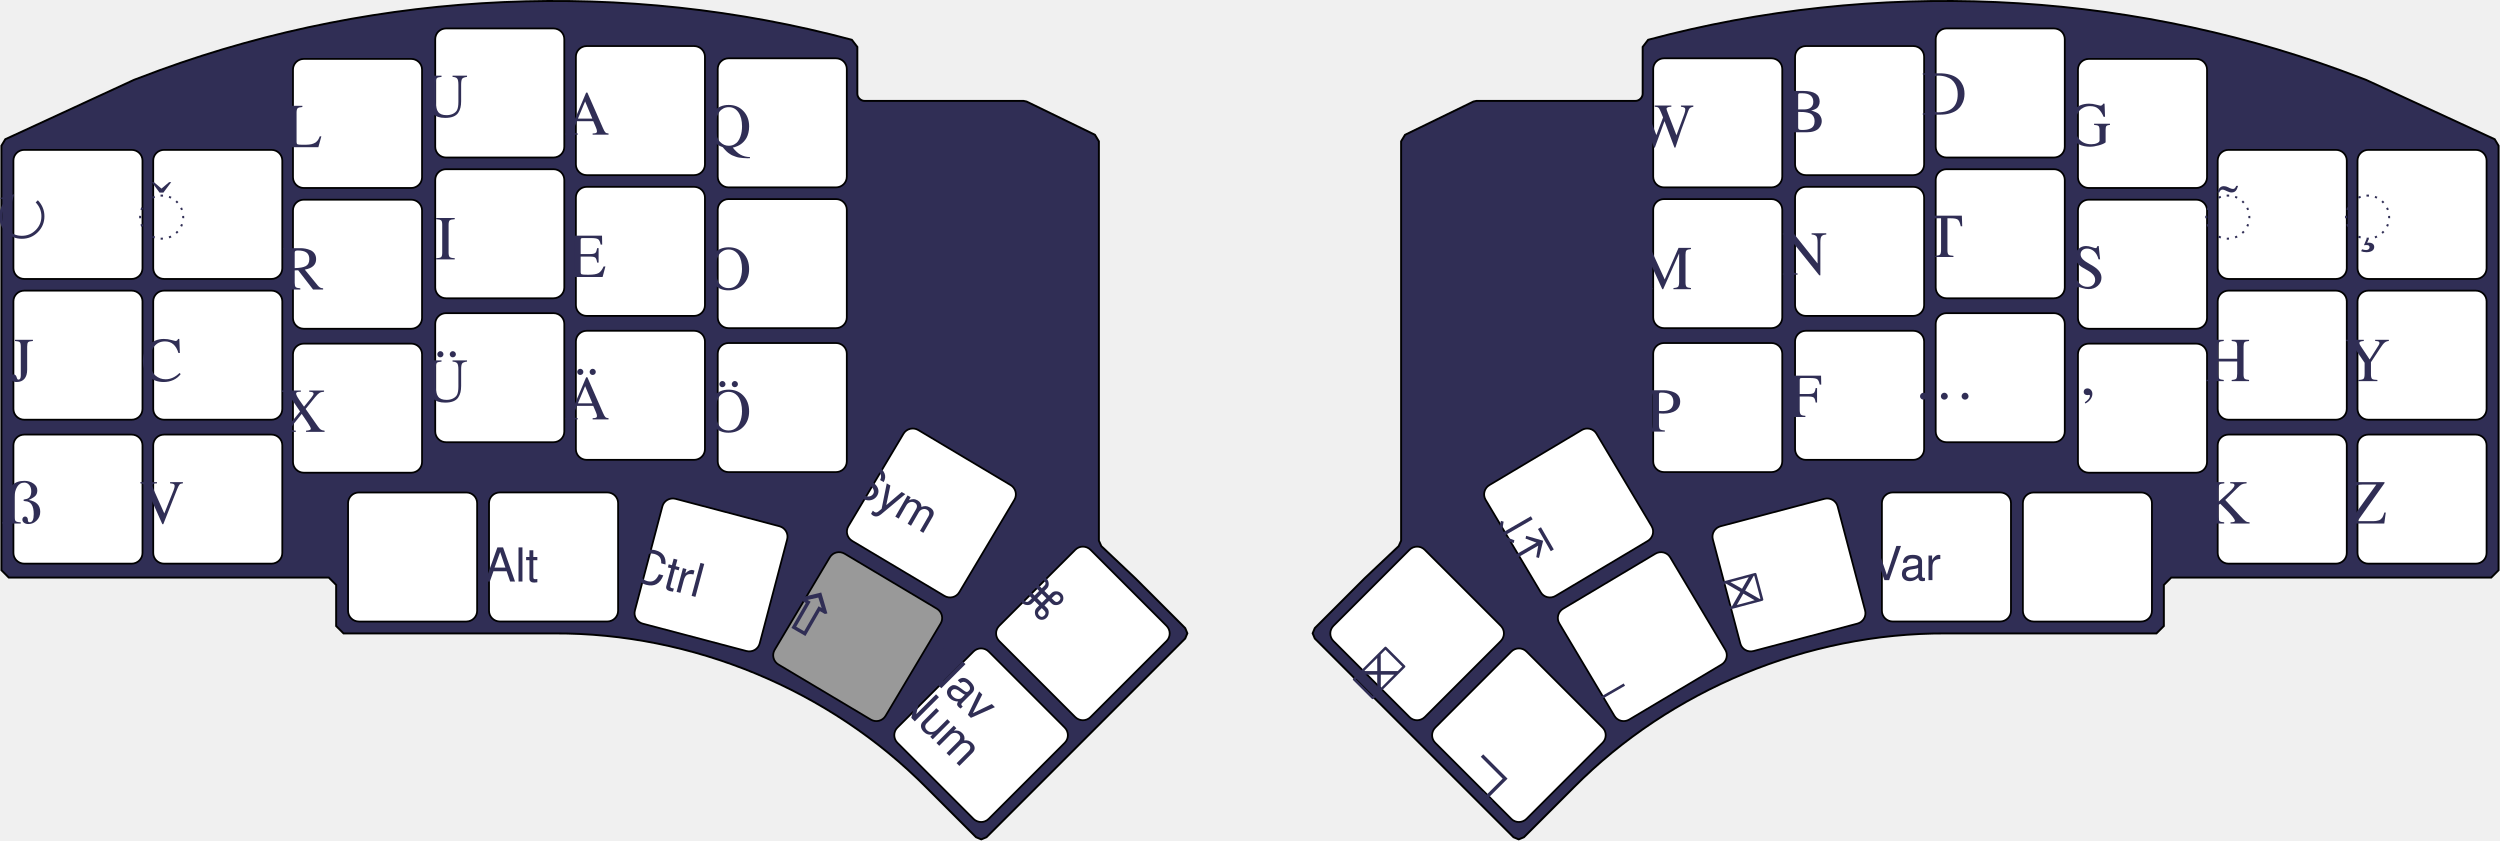
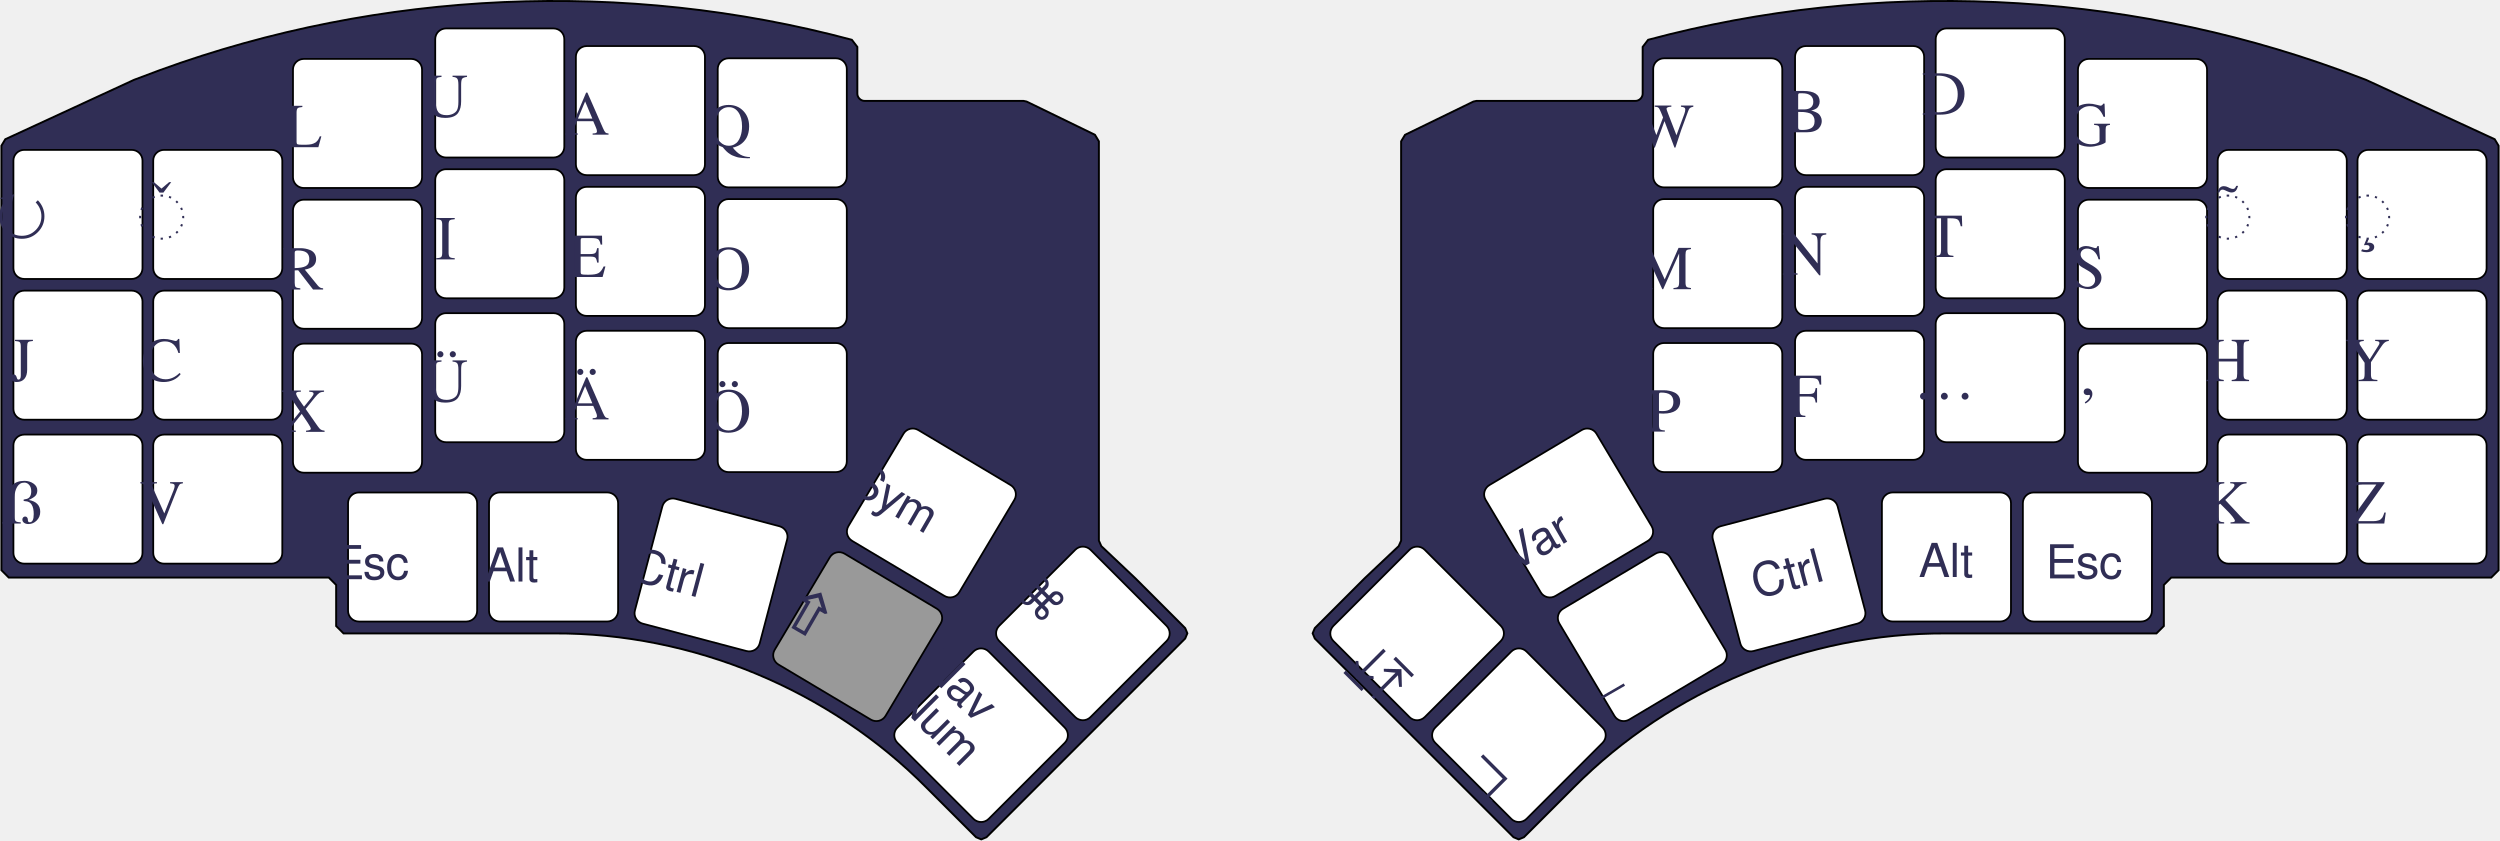
<svg xmlns="http://www.w3.org/2000/svg" viewBox="0 0 1281.106 430.683" width="33.896cm" height="11.395cm" version="1.1" id="svg72">
  <defs id="defs4">
    <marker id="DistanceX" orient="auto" refX="0" refY="0" style="overflow:visible">
      <path d="M 3,-3 -3,3 M 0,-5 V 5" style="stroke:#000000;stroke-width:0.5" id="path1" />
    </marker>
    <pattern id="Hatch" patternUnits="userSpaceOnUse" width="8" height="8" x="0" y="0">
      <path d="M8 4 l-4,4" stroke="#000000" stroke-width="0.25" linecap="square" id="path2" />
      <path d="M6 2 l-4,4" stroke="#000000" stroke-width="0.25" linecap="square" id="path3" />
      <path d="M4 0 l-4,4" stroke="#000000" stroke-width="0.25" linecap="square" id="path4" />
    </pattern>
    <symbol id="*MODEL_SPACE" />
    <symbol id="*PAPER_SPACE" />
  </defs>
  <g id="layer1" transform="translate(955.7768,-894.4584)">
    <path id="path64" style="fill:#302e55;fill-opacity:1;stroke:#000000" d="m 41.297,1219.052 c -70.712,-0.283 -140.885,28.783 -190.684,78.987 -8.485,8.485 -16.971,16.968 -25.456,25.453 l -2.673,1.109 -2.673,-1.109 -101.823,-101.822 -1.107,-2.673 1.107,-2.67 c 8.485,-8.484 16.97,-16.971 25.455,-25.458 l 17.511,-16.538 1.264,-2.821 1.4e-4,-4e-4 V 966.879 l 2.016,-3.343 35.043,-17.041 1.541,-0.328 h 81.401 c 2.024,0.049 3.829,-1.755 3.779,-3.78 V 918.502 l 2.809,-3.653 C 4.918,883.76 130.395,889.252 243.345,930.369 l 13.302,4.995 65.977,30.446 1.989,3.328 v 217.522 l 2.1e-4,2e-4 -3.779,3.78 H 156.856 l -3.78,3.781 v 21.051 l 1e-4,7e-4 -3.779,3.779 z" />
    <g id="layer2">
      <rect style="fill:#ffffff;stroke:#000000;stroke-width:0.92;stroke-opacity:1" id="rect72" width="66.142" height="66.142" x="252.322" y="1117.162" rx="5.563" ry="5.479" />
      <rect style="fill:#ffffff;stroke:#000000;stroke-width:0.92;stroke-opacity:1" id="rect73" width="66.142" height="66.142" x="252.322" y="1043.396" rx="5.563" ry="5.479" />
      <rect style="fill:#ffffff;stroke:#000000;stroke-width:0.92;stroke-opacity:1" id="rect74" width="66.142" height="66.142" x="252.322" y="971.261" rx="5.563" ry="5.479" />
      <rect style="fill:#ffffff;stroke:#000000;stroke-width:0.92;stroke-opacity:1" id="rect75" width="66.142" height="66.142" x="180.677" y="1117.162" rx="5.563" ry="5.479" />
      <rect style="fill:#ffffff;stroke:#000000;stroke-width:0.92;stroke-opacity:1" id="rect76" width="66.142" height="66.142" x="180.677" y="1043.396" rx="5.563" ry="5.479" />
      <rect style="fill:#ffffff;stroke:#000000;stroke-width:0.92;stroke-opacity:1" id="rect77" width="66.142" height="66.142" x="180.677" y="971.261" rx="5.563" ry="5.479" />
      <rect style="fill:#ffffff;stroke:#000000;stroke-width:0.92;stroke-opacity:1" id="rect78" width="66.142" height="66.142" x="109.061" y="1070.549" rx="5.563" ry="5.479" />
      <rect style="fill:#ffffff;stroke:#000000;stroke-width:0.92;stroke-opacity:1" id="rect79" width="66.142" height="66.142" x="109.061" y="996.784" rx="5.563" ry="5.479" />
      <rect style="fill:#ffffff;stroke:#000000;stroke-width:0.92;stroke-opacity:1" id="rect80" width="66.142" height="66.142" x="109.061" y="924.648" rx="5.563" ry="5.479" />
      <rect style="fill:#ffffff;stroke:#000000;stroke-width:0.92;stroke-opacity:1" id="rect81" width="66.142" height="66.142" x="36.163" y="1054.932" rx="5.563" ry="5.479" />
      <rect style="fill:#ffffff;stroke:#000000;stroke-width:0.92;stroke-opacity:1" id="rect82" width="66.142" height="66.142" x="36.163" y="981.166" rx="5.563" ry="5.479" />
      <rect style="fill:#ffffff;stroke:#000000;stroke-width:0.92;stroke-opacity:1" id="rect83" width="66.142" height="66.142" x="36.163" y="909.031" rx="5.563" ry="5.479" />
      <rect style="fill:#ffffff;stroke:#000000;stroke-width:0.92;stroke-opacity:1" id="rect84" width="66.142" height="66.142" x="-35.911" y="1063.967" rx="5.563" ry="5.479" />
      <rect style="fill:#ffffff;stroke:#000000;stroke-width:0.92;stroke-opacity:1" id="rect85" width="66.142" height="66.142" x="-35.911" y="990.202" rx="5.563" ry="5.479" />
      <rect style="fill:#ffffff;stroke:#000000;stroke-width:0.92;stroke-opacity:1" id="rect86" width="66.142" height="66.142" x="-35.911" y="918.066" rx="5.563" ry="5.479" />
      <rect style="fill:#ffffff;stroke:#000000;stroke-width:0.92;stroke-opacity:1" id="rect87" width="66.142" height="66.142" x="-108.604" y="1070.241" rx="5.563" ry="5.479" />
      <rect style="fill:#ffffff;stroke:#000000;stroke-width:0.92;stroke-opacity:1" id="rect88" width="66.142" height="66.142" x="-108.604" y="996.476" rx="5.563" ry="5.479" />
      <rect style="fill:#ffffff;stroke:#000000;stroke-width:0.92;stroke-opacity:1" id="rect89" width="66.142" height="66.142" x="-108.604" y="924.341" rx="5.563" ry="5.479" />
      <rect style="fill:#ffffff;stroke:#000000;stroke-width:0.92;stroke-opacity:1" id="rect90" width="66.142" height="66.142" x="80.835" y="1146.825" rx="5.563" ry="5.479" />
      <rect style="fill:#ffffff;stroke:#000000;stroke-width:0.92;stroke-opacity:1" id="rect91" width="66.142" height="66.142" x="8.595" y="1146.804" rx="5.563" ry="5.479" />
      <rect style="fill:#ffffff;stroke:#000000;stroke-width:0.92;stroke-opacity:1" id="rect97" width="66.142" height="66.142" x="-756.245" y="956.962" rx="5.563" ry="5.479" transform="rotate(-30.80289,-4.54e-5,-1.5015729e-6)" />
      <rect style="fill:#ffffff;stroke:#000000;stroke-width:0.92;stroke-opacity:1" id="rect98" width="66.142" height="66.142" x="-756.245" y="883.197" rx="5.563" ry="5.479" transform="rotate(-30.80289,-4.54e-5,-1.5015729e-6)" />
      <rect style="fill:#ffffff;stroke:#000000;stroke-width:0.92;stroke-opacity:1" id="rect100" width="66.142" height="66.142" x="-1057.519" y="740.217" rx="5.563" ry="5.479" transform="rotate(-45.00803,2.7067894e-6,1.0680611e-6)" />
      <rect style="fill:#ffffff;stroke:#000000;stroke-width:0.92;stroke-opacity:1" id="rect101" width="66.142" height="66.142" x="-1057.519" y="666.451" rx="5.563" ry="5.479" transform="rotate(-45.00803,2.7067894e-6,1.0680611e-6)" />
      <rect style="fill:#ffffff;stroke:#000000;stroke-width:0.92;stroke-opacity:1" id="rect102" width="66.142" height="66.142" x="-374.237" y="1106.686" rx="5.563" ry="5.479" transform="rotate(-14.78418,-4.0243595e-5,3.422599e-5)" />
    </g>
    <g id="layer3">
      <text xml:space="preserve" style="font-style:normal;font-variant:normal;font-weight:normal;font-stretch:normal;font-size:32px;line-height:1;font-family:FreeSerif;-inkscape-font-specification:FreeSerif;text-align:center;text-anchor:middle;fill:#302e55;fill-opacity:1;stroke:#000000;stroke-width:0.996;stroke-opacity:1" x="-74.872" y="969.726" id="text129">
        <tspan id="tspan129" x="-74.872" y="969.726" style="font-size:32px;fill-opacity:1;stroke:none;stroke-linejoin:bevel">W</tspan>
      </text>
      <text xml:space="preserve" style="font-style:normal;font-variant:normal;font-weight:normal;font-stretch:normal;font-size:32px;line-height:1;font-family:FreeSerif;-inkscape-font-specification:FreeSerif;text-align:center;text-anchor:middle;fill:#302e55;fill-opacity:1;stroke:#000000;stroke-width:0.996;stroke-opacity:1" x="-74.872" y="1042.675" id="text130">
        <tspan id="tspan130" x="-74.872" y="1042.675" style="font-size:32px;fill-opacity:1;stroke:none;stroke-linejoin:bevel">M</tspan>
      </text>
      <text xml:space="preserve" style="font-style:normal;font-variant:normal;font-weight:normal;font-stretch:normal;font-size:32px;line-height:1;font-family:FreeSerif;-inkscape-font-specification:FreeSerif;text-align:center;text-anchor:middle;fill:#302e55;fill-opacity:1;stroke:#000000;stroke-width:0.996;stroke-opacity:1" x="-74.872" y="1115.623" id="text131">
        <tspan id="tspan131" x="-74.872" y="1115.623" style="font-size:32px;fill-opacity:1;stroke:none;stroke-linejoin:bevel">P</tspan>
      </text>
      <text xml:space="preserve" style="font-style:normal;font-variant:normal;font-weight:normal;font-stretch:normal;font-size:32px;line-height:1;font-family:FreeSerif;-inkscape-font-specification:FreeSerif;text-align:center;text-anchor:middle;fill:#302e55;fill-opacity:1;stroke:#000000;stroke-width:0.996;stroke-opacity:1" x="-3.032" y="962.247" id="text132">
        <tspan id="tspan132" x="-3.032" y="962.247" style="font-size:32px;fill-opacity:1;stroke:none;stroke-linejoin:bevel">B</tspan>
      </text>
      <text xml:space="preserve" style="font-style:normal;font-variant:normal;font-weight:normal;font-stretch:normal;font-size:32px;line-height:1;font-family:FreeSerif;-inkscape-font-specification:FreeSerif;text-align:center;text-anchor:middle;fill:#302e55;fill-opacity:1;stroke:#000000;stroke-width:0.996;stroke-opacity:1" x="-3.032" y="1035.195" id="text133">
        <tspan id="tspan133" x="-3.032" y="1035.195" style="font-size:32px;fill-opacity:1;stroke:none;stroke-linejoin:bevel">N</tspan>
      </text>
      <text xml:space="preserve" style="font-style:normal;font-variant:normal;font-weight:normal;font-stretch:normal;font-size:32px;line-height:1;font-family:FreeSerif;-inkscape-font-specification:FreeSerif;text-align:center;text-anchor:middle;fill:#302e55;fill-opacity:1;stroke:#000000;stroke-width:0.996;stroke-opacity:1" x="-3.032" y="1108.144" id="text134">
        <tspan id="tspan134" x="-3.032" y="1108.144" style="font-size:32px;fill-opacity:1;stroke:none;stroke-linejoin:bevel">F</tspan>
      </text>
      <text xml:space="preserve" style="font-style:normal;font-variant:normal;font-weight:normal;font-stretch:normal;font-size:32px;line-height:1;font-family:FreeSerif;-inkscape-font-specification:FreeSerif;text-align:center;text-anchor:middle;fill:#302e55;fill-opacity:1;stroke:#000000;stroke-width:0.996;stroke-opacity:1" x="68.542" y="953.214" id="text135">
        <tspan id="tspan135" x="68.542" y="953.214" style="font-size:32px;fill-opacity:1;stroke:none;stroke-linejoin:bevel">D</tspan>
      </text>
      <text xml:space="preserve" style="font-style:normal;font-variant:normal;font-weight:normal;font-stretch:normal;font-size:32px;line-height:1;font-family:FreeSerif;-inkscape-font-specification:FreeSerif;text-align:center;text-anchor:middle;fill:#302e55;fill-opacity:1;stroke:#000000;stroke-width:0.996;stroke-opacity:1" x="68.542" y="1026.162" id="text136">
        <tspan id="tspan136" x="68.542" y="1026.162" style="font-size:32px;fill-opacity:1;stroke:none;stroke-linejoin:bevel">T</tspan>
      </text>
      <text xml:space="preserve" style="font-style:normal;font-variant:normal;font-weight:normal;font-stretch:normal;font-size:32px;line-height:1;font-family:FreeSerif;-inkscape-font-specification:FreeSerif;text-align:center;text-anchor:middle;fill:#302e55;fill-opacity:1;stroke:#000000;stroke-width:0.996;stroke-opacity:1" x="68.542" y="1099.111" id="text137">
        <tspan id="tspan137" x="68.542" y="1099.111" style="font-size:32px;fill-opacity:1;stroke:none;stroke-linejoin:bevel">…</tspan>
      </text>
      <text xml:space="preserve" style="font-style:normal;font-variant:normal;font-weight:normal;font-stretch:normal;font-size:32px;line-height:1;font-family:FreeSerif;-inkscape-font-specification:FreeSerif;text-align:center;text-anchor:middle;fill:#302e55;fill-opacity:1;stroke:#000000;stroke-width:0.996;stroke-opacity:1" x="142.242" y="969.206" id="text138">
        <tspan id="tspan138" x="142.242" y="969.206" style="font-size:32px;fill-opacity:1;stroke:none;stroke-linejoin:bevel">G</tspan>
      </text>
      <text xml:space="preserve" style="font-style:normal;font-variant:normal;font-weight:normal;font-stretch:normal;font-size:32px;line-height:1;font-family:FreeSerif;-inkscape-font-specification:FreeSerif;text-align:center;text-anchor:middle;fill:#302e55;fill-opacity:1;stroke:#000000;stroke-width:0.996;stroke-opacity:1" x="142.242" y="1042.155" id="text139">
        <tspan id="tspan139" x="142.242" y="1042.155" style="font-size:32px;fill-opacity:1;stroke:none;stroke-linejoin:bevel">S</tspan>
      </text>
      <text xml:space="preserve" style="font-style:normal;font-variant:normal;font-weight:normal;font-stretch:normal;font-size:32px;line-height:1;font-family:FreeSerif;-inkscape-font-specification:FreeSerif;text-align:center;text-anchor:middle;fill:#302e55;fill-opacity:1;stroke:#000000;stroke-width:0.996;stroke-opacity:1" x="142.242" y="1115.104" id="text140">
        <tspan id="tspan140" x="142.242" y="1115.104" style="font-size:32px;fill-opacity:1;stroke:none;stroke-linejoin:bevel">’</tspan>
      </text>
      <text xml:space="preserve" style="font-style:normal;font-variant:normal;font-weight:normal;font-stretch:normal;font-size:32px;line-height:1;font-family:FreeSerif;-inkscape-font-specification:FreeSerif;text-align:center;text-anchor:middle;fill:#302e55;fill-opacity:1;stroke:#000000;stroke-width:0.996;stroke-opacity:1" x="213.831" y="1016.826" id="text141">
        <tspan id="tspan141" x="213.831" y="1016.826" style="font-size:32px;fill-opacity:1;stroke:none;stroke-linejoin:bevel">◌̃</tspan>
      </text>
      <text xml:space="preserve" style="font-style:normal;font-variant:normal;font-weight:normal;font-stretch:normal;font-size:32px;line-height:1;font-family:FreeSerif;-inkscape-font-specification:FreeSerif;text-align:center;text-anchor:middle;fill:#302e55;fill-opacity:1;stroke:#000000;stroke-width:0.996;stroke-opacity:1" x="213.831" y="1089.775" id="text142">
        <tspan id="tspan142" x="213.831" y="1089.775" style="font-size:32px;fill-opacity:1;stroke:none;stroke-linejoin:bevel">H</tspan>
      </text>
      <text xml:space="preserve" style="font-style:normal;font-variant:normal;font-weight:normal;font-stretch:normal;font-size:32px;line-height:1;font-family:FreeSerif;-inkscape-font-specification:FreeSerif;text-align:center;text-anchor:middle;fill:#302e55;fill-opacity:1;stroke:#000000;stroke-width:0.996;stroke-opacity:1" x="213.831" y="1162.724" id="text143">
        <tspan id="tspan143" x="213.831" y="1162.724" style="font-size:32px;fill-opacity:1;stroke:none;stroke-linejoin:bevel">K</tspan>
      </text>
      <text xml:space="preserve" style="font-style:normal;font-variant:normal;font-weight:normal;font-stretch:normal;font-size:32px;line-height:1;font-family:FreeSerif;-inkscape-font-specification:FreeSerif;text-align:center;text-anchor:middle;fill:#302e55;fill-opacity:1;stroke:#000000;stroke-width:0.996;stroke-opacity:1" x="285.473" y="1016.826" id="text144">
        <tspan id="tspan144" x="285.473" y="1016.826" style="font-size:32px;fill-opacity:1;stroke:none;stroke-linejoin:bevel">◌̧</tspan>
      </text>
      <text xml:space="preserve" style="font-style:normal;font-variant:normal;font-weight:normal;font-stretch:normal;font-size:32px;line-height:1;font-family:FreeSerif;-inkscape-font-specification:FreeSerif;text-align:center;text-anchor:middle;fill:#302e55;fill-opacity:1;stroke:#000000;stroke-width:0.996;stroke-opacity:1" x="285.473" y="1089.775" id="text145">
        <tspan id="tspan145" x="285.473" y="1089.775" style="font-size:32px;fill-opacity:1;stroke:none;stroke-linejoin:bevel">Y</tspan>
      </text>
      <text xml:space="preserve" style="font-style:normal;font-variant:normal;font-weight:normal;font-stretch:normal;font-size:32px;line-height:1;font-family:FreeSerif;-inkscape-font-specification:FreeSerif;text-align:center;text-anchor:middle;fill:#302e55;fill-opacity:1;stroke:#000000;stroke-width:0.996;stroke-opacity:1" x="285.473" y="1162.724" id="text146">
        <tspan id="tspan146" x="285.473" y="1162.724" style="font-size:32px;fill-opacity:1;stroke:none;stroke-linejoin:bevel">Z</tspan>
      </text>
      <text xml:space="preserve" style="font-style:normal;font-variant:normal;font-weight:normal;font-stretch:normal;font-size:32px;line-height:1;font-family:FreeSerif;-inkscape-font-specification:FreeSerif;text-align:center;text-anchor:middle;fill:#302e55;fill-opacity:1;stroke:#000000;stroke-width:0.996;stroke-opacity:1" x="113.572" y="1191.866" id="text147">
        <tspan id="tspan147" x="113.572" y="1191.866" style="font-size:32px;fill-opacity:1;stroke:none;stroke-linejoin:bevel" />
      </text>
-       <text xml:space="preserve" style="font-style:normal;font-variant:normal;font-weight:normal;font-stretch:normal;font-size:24px;line-height:1;font-family:FreeSans;-inkscape-font-specification:FreeSans;text-align:center;text-anchor:middle;fill:#302e55;fill-opacity:1;stroke:#000000;stroke-width:0.996;stroke-opacity:1" x="42.128" y="1191.735" id="text148">
-         <tspan id="tspan148" x="42.128" y="1191.735" style="font-style:normal;font-variant:normal;font-weight:normal;font-stretch:normal;font-size:24px;font-family:FreeSans;-inkscape-font-specification:FreeSans;fill-opacity:1;stroke:none;stroke-linejoin:bevel">Var</tspan>
-       </text>
      <text xml:space="preserve" style="font-style:normal;font-variant:normal;font-weight:normal;font-stretch:normal;font-size:32px;line-height:1;font-family:FreeSerif;-inkscape-font-specification:FreeSerif;text-align:center;text-anchor:middle;fill:#302e55;fill-opacity:1;stroke:#000000;stroke-width:0.996;stroke-opacity:1" x="-709.492" y="1013.67" id="text149" transform="rotate(-30,5.6941888e-6,1.0416908e-6)">
        <tspan id="tspan149" x="-709.492" y="1013.67" style="font-size:32px;fill-opacity:1;stroke:none;stroke-linejoin:bevel">_</tspan>
      </text>
-       <text xml:space="preserve" style="font-style:normal;font-variant:normal;font-weight:normal;font-stretch:normal;font-size:32px;line-height:1;font-family:FreeSerif;-inkscape-font-specification:FreeSerif;text-align:center;text-anchor:middle;fill:#302e55;fill-opacity:1;stroke:#000000;stroke-width:0.996;stroke-opacity:1" x="-710.632" y="938.685" id="text152" transform="rotate(-30,5.6941888e-6,1.0416908e-6)">
-         <tspan id="tspan152" x="-710.632" y="938.685" style="font-size:32px;fill-opacity:1;stroke:none;stroke-linejoin:bevel">↹</tspan>
-       </text>
-       <text xml:space="preserve" style="font-style:normal;font-variant:normal;font-weight:normal;font-stretch:normal;font-size:32px;line-height:1;font-family:FreeSerif;-inkscape-font-specification:FreeSerif;text-align:center;text-anchor:middle;fill:#302e55;fill-opacity:1;stroke:#000000;stroke-width:0.996;stroke-opacity:1" x="-346.006" y="1147.73" id="text160" transform="rotate(-15)">
-         <tspan id="tspan160" x="-346.006" y="1147.73" style="font-size:32px;fill-opacity:1;stroke:none;stroke-linejoin:bevel">⌫</tspan>
+       <text xml:space="preserve" style="font-style:normal;font-variant:normal;font-weight:normal;font-stretch:normal;font-size:24px;line-height:1;font-family:FreeSans;-inkscape-font-specification:FreeSans;text-align:center;text-anchor:middle;fill:#302e55;fill-opacity:1;stroke:#000000;stroke-width:0.996;stroke-opacity:1" x="-710.632" y="938.685" id="text152" transform="rotate(-30,5.6941888e-6,1.0416908e-6)">
+         <tspan id="tspan152" x="-710.632" y="938.685" style="fill-opacity:1;stroke:none;stroke-linejoin:bevel;font-size:24px;-inkscape-font-specification:FreeSans;font-family:FreeSans;font-weight:normal;font-style:normal;font-stretch:normal;font-variant:normal">Var</tspan>
      </text>
      <text xml:space="preserve" style="font-style:normal;font-variant:normal;font-weight:normal;font-stretch:normal;font-size:32px;line-height:1;font-family:FreeSerif;-inkscape-font-specification:FreeSerif;text-align:center;text-anchor:middle;fill:#302e55;fill-opacity:1;stroke:#000000;stroke-width:0.996;stroke-opacity:1" x="-1024.946" y="787.226" id="text161" transform="rotate(-45,9.0165756e-7,4.8071894e-6)">
        <tspan id="tspan161" x="-1024.946" y="787.226" style="font-size:32px;fill-opacity:1;stroke:none;stroke-linejoin:bevel">↵</tspan>
      </text>
-       <text xml:space="preserve" style="font-style:normal;font-variant:normal;font-weight:normal;font-stretch:normal;font-size:32px;line-height:1;font-family:FreeSerif;-inkscape-font-specification:FreeSerif;text-align:center;text-anchor:middle;fill:#302e55;fill-opacity:1;stroke:#000000;stroke-width:0.996;stroke-opacity:1" x="-1024.439" y="707.568" id="text162" transform="rotate(-45)">
-         <tspan id="tspan162" x="-1024.439" y="707.568" style="font-size:32px;fill-opacity:1;stroke:none;stroke-linejoin:bevel">⌧</tspan>
-       </text>
+       <text xml:space="preserve" style="font-style:normal;font-variant:normal;font-weight:normal;font-stretch:normal;font-size:32px;line-height:1;font-family:FreeSerif;-inkscape-font-specification:FreeSerif;text-align:center;text-anchor:middle;fill:#302e55;fill-opacity:1;stroke:#000000;stroke-width:0.996;stroke-opacity:1" x="-1024.924" y="713.525" id="text162" transform="rotate(-45)">
+         <tspan id="tspan162" x="-1024.924" y="713.525" style="font-size:32px;fill-opacity:1;stroke:none;stroke-linejoin:bevel">↹</tspan>
+       </text>
+       <path style="font-size:24px;line-height:1;font-family:FreeSans;-inkscape-font-specification:FreeSans;text-align:center;text-anchor:middle;fill:#302e55;stroke-width:0.996;stroke-linejoin:bevel" d="m 38.819,1184.88 1.8,5.256 h 2.496 l -6.144,-17.496 h -2.88 l -6.24,17.496 h 2.376 l 1.848,-5.256 z m -0.624,-1.872 h -5.568 l 2.88,-7.968 z m 8.736,-10.368 h -2.016 v 17.496 h 2.016 z m 7.92,4.92 h -2.064 v -3.456 h -1.992 v 3.456 h -1.704 v 1.632 h 1.704 v 9.504 c 0,1.272 0.864,1.992 2.424,1.992 0.48,0 0.96,-0.048 1.632,-0.168 v -1.68 c -0.264,0.072 -0.576,0.096 -0.96,0.096 -0.864,0 -1.104,-0.24 -1.104,-1.128 v -8.616 h 2.064 z" id="text148" aria-label="Alt" />
+       <path style="font-size:24px;line-height:1;font-family:FreeSans;-inkscape-font-specification:FreeSans;text-align:center;text-anchor:middle;fill:#302e55;stroke-width:0.996;stroke-linejoin:bevel" d="m -56.955,1192.842 c 0.926,3.454 3.884,8.376 9.981,6.742 4.126,-1.106 5.848,-3.952 5.16,-8.563 l -2.225,0.596 c 0.347,3.336 -0.592,5.302 -3.42,6.06 -3.361,0.901 -6.215,-1.217 -7.345,-5.436 -1.162,-4.335 0.164,-7.548 3.433,-8.424 2.736,-0.733 4.415,0.159 5.536,2.393 l 2.202,-0.59 c -1.666,-3.529 -4.283,-4.766 -7.993,-3.772 -6.166,1.652 -6.272,7.47 -5.328,10.994 z m 20.493,-9.665 -1.994,0.534 -0.894,-3.338 -1.924,0.516 0.894,3.338 -1.646,0.441 0.422,1.576 1.646,-0.441 2.46,9.18 c 0.329,1.229 1.35,1.7 2.857,1.297 0.464,-0.124 0.915,-0.295 1.533,-0.585 l -0.435,-1.623 c -0.236,0.138 -0.532,0.242 -0.902,0.341 -0.835,0.224 -1.128,0.054 -1.358,-0.804 l -2.23,-8.322 1.994,-0.534 z m 8.15,-0.37 -0.528,-1.97 c -0.337,0.041 -0.505,0.061 -0.76,0.129 -1.252,0.336 -2.004,1.332 -2.632,3.438 l -0.59,-2.202 -1.785,0.478 3.255,12.148 1.947,-0.522 -1.69,-6.306 c -0.913,-3.408 0.454,-4.519 2.783,-5.193 z m 2.075,-7.463 -1.947,0.522 4.528,16.9 1.947,-0.522 z" id="text160" aria-label="Ctrl" />
+       <path style="font-size:24px;line-height:1;font-family:FreeSans;-inkscape-font-specification:FreeSans;text-align:center;text-anchor:middle;fill:#302e55;stroke-width:0.996;stroke-linejoin:bevel" d="m 96.996,1182.889 h 9.528 v -1.968 h -9.528 v -5.592 h 9.888 v -1.968 H 94.764 v 17.496 h 12.552 v -1.968 H 96.996 Z m 13.968,4.224 h -2.112 c 0.096,2.904 1.728,4.296 5.016,4.296 3.168,0 5.184,-1.56 5.184,-3.984 0,-1.872 -1.056,-2.904 -3.552,-3.504 l -1.92,-0.456 c -1.632,-0.384 -2.328,-0.912 -2.328,-1.8 0,-1.152 1.032,-1.896 2.664,-1.896 1.608,0 2.472,0.696 2.52,2.016 h 2.112 c -0.024,-2.472 -1.656,-3.864 -4.56,-3.864 -2.928,0 -4.824,1.512 -4.824,3.84 0,1.968 1.008,2.904 3.984,3.624 l 1.872,0.456 c 1.392,0.336 1.944,0.84 1.944,1.752 0,1.176 -1.176,1.968 -2.928,1.968 -2.448,0 -2.904,-1.224 -3.072,-2.448 z m 20.184,-4.608 c -0.24,-3 -2.088,-4.584 -4.968,-4.584 -3.384,0 -5.592,2.688 -5.592,6.864 0,4.056 2.16,6.624 5.568,6.624 3,0 4.896,-1.8 5.136,-4.872 h -2.016 c -0.336,2.016 -1.368,3.024 -3.072,3.024 -2.208,0 -3.528,-1.8 -3.528,-4.776 0,-3.144 1.296,-5.016 3.48,-5.016 1.68,0 2.736,0.984 2.976,2.736 z" id="text3" aria-label="Esc" />
    </g>
  </g>
  <g id="g211" transform="matrix(-1,0,0,1,325.3293,-894.4584)">
    <path id="path162" style="fill:#302e55;fill-opacity:1;stroke:#000000" d="m 41.297,1219.052 c -70.712,-0.283 -140.885,28.783 -190.684,78.987 -8.485,8.485 -16.971,16.968 -25.456,25.453 l -2.673,1.109 -2.673,-1.109 -101.823,-101.822 -1.107,-2.673 1.107,-2.67 c 8.485,-8.484 16.97,-16.971 25.455,-25.458 l 17.511,-16.538 1.264,-2.821 1.4e-4,-4e-4 V 966.879 l 2.016,-3.343 35.043,-17.041 1.541,-0.328 h 81.401 c 2.024,0.049 3.829,-1.755 3.779,-3.78 V 918.502 l 2.809,-3.653 C 4.918,883.76 130.395,889.252 243.345,930.369 l 13.302,4.995 65.977,30.446 1.989,3.328 v 217.522 l 2.1e-4,2e-4 -3.779,3.78 H 156.856 l -3.78,3.781 v 21.051 l 1e-4,7e-4 -3.779,3.779 z" />
    <g id="g186">
      <rect style="fill:#ffffff;stroke:#000000;stroke-width:0.92;stroke-opacity:1" id="rect162" width="66.142" height="66.142" x="252.322" y="1117.162" rx="5.563" ry="5.479" />
      <rect style="fill:#ffffff;stroke:#000000;stroke-width:0.92;stroke-opacity:1" id="rect163" width="66.142" height="66.142" x="252.322" y="1043.396" rx="5.563" ry="5.479" />
      <rect style="fill:#ffffff;stroke:#000000;stroke-width:0.92;stroke-opacity:1" id="rect164" width="66.142" height="66.142" x="252.322" y="971.261" rx="5.563" ry="5.479" />
      <rect style="fill:#ffffff;stroke:#000000;stroke-width:0.92;stroke-opacity:1" id="rect165" width="66.142" height="66.142" x="180.677" y="1117.162" rx="5.563" ry="5.479" />
      <rect style="fill:#ffffff;stroke:#000000;stroke-width:0.92;stroke-opacity:1" id="rect166" width="66.142" height="66.142" x="180.677" y="1043.396" rx="5.563" ry="5.479" />
      <rect style="fill:#ffffff;stroke:#000000;stroke-width:0.92;stroke-opacity:1" id="rect167" width="66.142" height="66.142" x="180.677" y="971.261" rx="5.563" ry="5.479" />
      <rect style="fill:#ffffff;stroke:#000000;stroke-width:0.92;stroke-opacity:1" id="rect168" width="66.142" height="66.142" x="109.061" y="1070.549" rx="5.563" ry="5.479" />
      <rect style="fill:#ffffff;stroke:#000000;stroke-width:0.92;stroke-opacity:1" id="rect169" width="66.142" height="66.142" x="109.061" y="996.784" rx="5.563" ry="5.479" />
      <rect style="fill:#ffffff;stroke:#000000;stroke-width:0.92;stroke-opacity:1" id="rect170" width="66.142" height="66.142" x="109.061" y="924.648" rx="5.563" ry="5.479" />
      <rect style="fill:#ffffff;stroke:#000000;stroke-width:0.92;stroke-opacity:1" id="rect171" width="66.142" height="66.142" x="36.163" y="1054.932" rx="5.563" ry="5.479" />
      <rect style="fill:#ffffff;stroke:#000000;stroke-width:0.92;stroke-opacity:1" id="rect172" width="66.142" height="66.142" x="36.163" y="981.166" rx="5.563" ry="5.479" />
      <rect style="fill:#ffffff;stroke:#000000;stroke-width:0.92;stroke-opacity:1" id="rect173" width="66.142" height="66.142" x="36.163" y="909.031" rx="5.563" ry="5.479" />
      <rect style="fill:#ffffff;stroke:#000000;stroke-width:0.92;stroke-opacity:1" id="rect174" width="66.142" height="66.142" x="-35.911" y="1063.967" rx="5.563" ry="5.479" />
      <rect style="fill:#ffffff;stroke:#000000;stroke-width:0.92;stroke-opacity:1" id="rect175" width="66.142" height="66.142" x="-35.911" y="990.202" rx="5.563" ry="5.479" />
      <rect style="fill:#ffffff;stroke:#000000;stroke-width:0.92;stroke-opacity:1" id="rect176" width="66.142" height="66.142" x="-35.911" y="918.066" rx="5.563" ry="5.479" />
      <rect style="fill:#ffffff;stroke:#000000;stroke-width:0.92;stroke-opacity:1" id="rect177" width="66.142" height="66.142" x="-108.604" y="1070.241" rx="5.563" ry="5.479" />
      <rect style="fill:#ffffff;stroke:#000000;stroke-width:0.92;stroke-opacity:1" id="rect178" width="66.142" height="66.142" x="-108.604" y="996.476" rx="5.563" ry="5.479" />
      <rect style="fill:#ffffff;stroke:#000000;stroke-width:0.92;stroke-opacity:1" id="rect179" width="66.142" height="66.142" x="-108.604" y="924.341" rx="5.563" ry="5.479" />
      <rect style="fill:#ffffff;stroke:#000000;stroke-width:0.92;stroke-opacity:1" id="rect180" width="66.142" height="66.142" x="80.835" y="1146.825" rx="5.563" ry="5.479" />
      <rect style="fill:#ffffff;stroke:#000000;stroke-width:0.92;stroke-opacity:1" id="rect181" width="66.142" height="66.142" x="8.595" y="1146.804" rx="5.563" ry="5.479" />
      <rect style="fill:#999999;stroke:#000000;stroke-width:0.92;stroke-opacity:1" id="rect182" width="66.142" height="66.142" x="-756.245" y="956.962" rx="5.563" ry="5.479" transform="rotate(-30.80289,-4.54e-5,-1.5015729e-6)" />
      <rect style="fill:#ffffff;stroke:#000000;stroke-width:0.92;stroke-opacity:1" id="rect183" width="66.142" height="66.142" x="-756.245" y="883.197" rx="5.563" ry="5.479" transform="rotate(-30.80289,-4.54e-5,-1.5015729e-6)" />
      <rect style="fill:#ffffff;stroke:#000000;stroke-width:0.92;stroke-opacity:1" id="rect184" width="66.142" height="66.142" x="-1057.519" y="740.217" rx="5.563" ry="5.479" transform="rotate(-45.00803,2.7067894e-6,1.0680611e-6)" />
      <rect style="fill:#ffffff;stroke:#000000;stroke-width:0.92;stroke-opacity:1" id="rect185" width="66.142" height="66.142" x="-1057.519" y="666.451" rx="5.563" ry="5.479" transform="rotate(-45.00803,2.7067894e-6,1.0680611e-6)" />
      <rect style="fill:#ffffff;stroke:#000000;stroke-width:0.92;stroke-opacity:1" id="rect186" width="66.142" height="66.142" x="-374.237" y="1106.686" rx="5.563" ry="5.479" transform="rotate(-14.78418,-4.0243595e-5,3.422599e-5)" />
    </g>
    <g id="layer4" transform="translate(1.474411)">
      <text xml:space="preserve" style="font-style:normal;font-variant:normal;font-weight:normal;font-stretch:normal;font-size:32px;line-height:1;font-family:FreeSerif;-inkscape-font-specification:FreeSerif;text-align:center;text-anchor:middle;fill:#302e55;fill-opacity:1;stroke:#000000;stroke-width:0.996;stroke-opacity:1" x="-915.123" y="1016.826" id="text211" transform="matrix(-1,0,0,1,-630.4476,0)">
        <tspan id="tspan211" x="-915.123" y="1016.826" style="font-size:32px;fill-opacity:1;stroke:none;stroke-linejoin:bevel">↻</tspan>
      </text>
      <text xml:space="preserve" style="font-style:normal;font-variant:normal;font-weight:normal;font-stretch:normal;font-size:32px;line-height:1;font-family:FreeSerif;-inkscape-font-specification:FreeSerif;text-align:center;text-anchor:middle;fill:#302e55;fill-opacity:1;stroke:#000000;stroke-width:0.996;stroke-opacity:1" x="-915.123" y="1089.775" id="text212" transform="matrix(-1,0,0,1,-630.4476,0)">
        <tspan id="tspan212" x="-915.123" y="1089.775" style="font-size:32px;fill-opacity:1;stroke:none;stroke-linejoin:bevel">J</tspan>
      </text>
      <text xml:space="preserve" style="font-style:normal;font-variant:normal;font-weight:normal;font-stretch:normal;font-size:32px;line-height:1;font-family:FreeSerif;-inkscape-font-specification:FreeSerif;text-align:center;text-anchor:middle;fill:#302e55;fill-opacity:1;stroke:#000000;stroke-width:0.996;stroke-opacity:1" x="-915.123" y="1162.724" id="text213" transform="matrix(-1,0,0,1,-630.4476,0)">
        <tspan id="tspan213" x="-915.123" y="1162.724" style="font-size:32px;fill-opacity:1;stroke:none;stroke-linejoin:bevel">ẞ</tspan>
      </text>
      <text xml:space="preserve" style="font-style:normal;font-variant:normal;font-weight:normal;font-stretch:normal;font-size:32px;line-height:1;font-family:FreeSerif;-inkscape-font-specification:FreeSerif;text-align:center;text-anchor:middle;fill:#302e55;fill-opacity:1;stroke:#000000;stroke-width:0.996;stroke-opacity:1" x="-843.481" y="1016.826" id="text214" transform="matrix(-1,0,0,1,-630.4476,0)">
        <tspan id="tspan214" x="-843.481" y="1016.826" style="font-size:32px;fill-opacity:1;stroke:none;stroke-linejoin:bevel">◌̌</tspan>
      </text>
      <text xml:space="preserve" style="font-style:normal;font-variant:normal;font-weight:normal;font-stretch:normal;font-size:32px;line-height:1;font-family:FreeSerif;-inkscape-font-specification:FreeSerif;text-align:center;text-anchor:middle;fill:#302e55;fill-opacity:1;stroke:#000000;stroke-width:0.996;stroke-opacity:1" x="-843.481" y="1089.775" id="text215" transform="matrix(-1,0,0,1,-630.4476,0)">
        <tspan id="tspan215" x="-843.481" y="1089.775" style="font-size:32px;fill-opacity:1;stroke:none;stroke-linejoin:bevel">C</tspan>
      </text>
      <text xml:space="preserve" style="font-style:normal;font-variant:normal;font-weight:normal;font-stretch:normal;font-size:32px;line-height:1;font-family:FreeSerif;-inkscape-font-specification:FreeSerif;text-align:center;text-anchor:middle;fill:#302e55;fill-opacity:1;stroke:#000000;stroke-width:0.996;stroke-opacity:1" x="-843.481" y="1162.724" id="text216" transform="matrix(-1,0,0,1,-630.4476,0)">
        <tspan id="tspan216" x="-843.481" y="1162.724" style="font-size:32px;fill-opacity:1;stroke:none;stroke-linejoin:bevel">V</tspan>
      </text>
      <text xml:space="preserve" style="font-style:normal;font-variant:normal;font-weight:normal;font-stretch:normal;font-size:32px;line-height:1;font-family:FreeSerif;-inkscape-font-specification:FreeSerif;text-align:center;text-anchor:middle;fill:#302e55;fill-opacity:1;stroke:#000000;stroke-width:0.996;stroke-opacity:1" x="-140.642" y="969.873" id="text217" transform="scale(-1,1)">
        <tspan id="tspan217" x="-140.642" y="969.873" style="font-size:32px;fill-opacity:1;stroke:none;stroke-linejoin:bevel">L</tspan>
      </text>
      <text xml:space="preserve" style="font-style:normal;font-variant:normal;font-weight:normal;font-stretch:normal;font-size:32px;line-height:1;font-family:FreeSerif;-inkscape-font-specification:FreeSerif;text-align:center;text-anchor:middle;fill:#302e55;fill-opacity:1;stroke:#000000;stroke-width:0.996;stroke-opacity:1" x="-140.642" y="1042.821" id="text218" transform="scale(-1,1)">
        <tspan id="tspan218" x="-140.642" y="1042.821" style="font-size:32px;fill-opacity:1;stroke:none;stroke-linejoin:bevel">R</tspan>
      </text>
      <text xml:space="preserve" style="font-style:normal;font-variant:normal;font-weight:normal;font-stretch:normal;font-size:32px;line-height:1;font-family:FreeSerif;-inkscape-font-specification:FreeSerif;text-align:center;text-anchor:middle;fill:#302e55;fill-opacity:1;stroke:#000000;stroke-width:0.996;stroke-opacity:1" x="-140.642" y="1115.77" id="text219" transform="scale(-1,1)">
        <tspan id="tspan219" x="-140.642" y="1115.77" style="font-size:32px;fill-opacity:1;stroke:none;stroke-linejoin:bevel">X</tspan>
      </text>
      <text xml:space="preserve" style="font-style:normal;font-variant:normal;font-weight:normal;font-stretch:normal;font-size:32px;line-height:1;font-family:FreeSerif;-inkscape-font-specification:FreeSerif;text-align:center;text-anchor:middle;fill:#302e55;fill-opacity:1;stroke:#000000;stroke-width:0.996;stroke-opacity:1" x="-67.597" y="954.429" id="text220" transform="scale(-1,1)">
        <tspan id="tspan220" x="-67.597" y="954.429" style="font-size:32px;fill-opacity:1;stroke:none;stroke-linejoin:bevel">U</tspan>
      </text>
      <text xml:space="preserve" style="font-style:normal;font-variant:normal;font-weight:normal;font-stretch:normal;font-size:32px;line-height:1;font-family:FreeSerif;-inkscape-font-specification:FreeSerif;text-align:center;text-anchor:middle;fill:#302e55;fill-opacity:1;stroke:#000000;stroke-width:0.996;stroke-opacity:1" x="-67.597" y="1027.378" id="text221" transform="scale(-1,1)">
        <tspan id="tspan221" x="-67.597" y="1027.378" style="font-size:32px;fill-opacity:1;stroke:none;stroke-linejoin:bevel">I</tspan>
      </text>
      <text xml:space="preserve" style="font-style:normal;font-variant:normal;font-weight:normal;font-stretch:normal;font-size:32px;line-height:1;font-family:FreeSerif;-inkscape-font-specification:FreeSerif;text-align:center;text-anchor:middle;fill:#302e55;fill-opacity:1;stroke:#000000;stroke-width:0.996;stroke-opacity:1" x="-67.597" y="1100.327" id="text222" transform="scale(-1,1)">
        <tspan id="tspan222" x="-67.597" y="1100.327" style="font-size:32px;fill-opacity:1;stroke:none;stroke-linejoin:bevel">Ü</tspan>
      </text>
      <text xml:space="preserve" style="font-style:normal;font-variant:normal;font-weight:normal;font-stretch:normal;font-size:32px;line-height:1;font-family:FreeSerif;-inkscape-font-specification:FreeSerif;text-align:center;text-anchor:middle;fill:#302e55;fill-opacity:1;stroke:#000000;stroke-width:0.996;stroke-opacity:1" x="4.926" y="963.47" id="text223" transform="scale(-1,1)">
        <tspan id="tspan223" x="4.926" y="963.47" style="font-size:32px;fill-opacity:1;stroke:none;stroke-linejoin:bevel">A</tspan>
      </text>
      <text xml:space="preserve" style="font-style:normal;font-variant:normal;font-weight:normal;font-stretch:normal;font-size:32px;line-height:1;font-family:FreeSerif;-inkscape-font-specification:FreeSerif;text-align:center;text-anchor:middle;fill:#302e55;fill-opacity:1;stroke:#000000;stroke-width:0.996;stroke-opacity:1" x="4.926" y="1036.419" id="text224" transform="scale(-1,1)">
        <tspan id="tspan224" x="4.926" y="1036.419" style="font-size:32px;fill-opacity:1;stroke:none;stroke-linejoin:bevel">E</tspan>
      </text>
      <text xml:space="preserve" style="font-style:normal;font-variant:normal;font-weight:normal;font-stretch:normal;font-size:32px;line-height:1;font-family:FreeSerif;-inkscape-font-specification:FreeSerif;text-align:center;text-anchor:middle;fill:#302e55;fill-opacity:1;stroke:#000000;stroke-width:0.996;stroke-opacity:1" x="4.926" y="1109.368" id="text225" transform="scale(-1,1)">
        <tspan id="tspan225" x="4.926" y="1109.368" style="font-size:32px;fill-opacity:1;stroke:none;stroke-linejoin:bevel">Ä</tspan>
      </text>
      <text xml:space="preserve" style="font-style:normal;font-variant:normal;font-weight:normal;font-stretch:normal;font-size:32px;line-height:1;font-family:FreeSerif;-inkscape-font-specification:FreeSerif;text-align:center;text-anchor:middle;fill:#302e55;fill-opacity:1;stroke:#000000;stroke-width:0.996;stroke-opacity:1" x="77.555" y="969.856" id="text226" transform="scale(-1,1)">
        <tspan id="tspan226" x="77.555" y="969.856" style="font-size:32px;fill-opacity:1;stroke:none;stroke-linejoin:bevel">Q</tspan>
      </text>
      <text xml:space="preserve" style="font-style:normal;font-variant:normal;font-weight:normal;font-stretch:normal;font-size:32px;line-height:1;font-family:FreeSerif;-inkscape-font-specification:FreeSerif;text-align:center;text-anchor:middle;fill:#302e55;fill-opacity:1;stroke:#000000;stroke-width:0.996;stroke-opacity:1" x="77.555" y="1042.805" id="text227" transform="scale(-1,1)">
        <tspan id="tspan227" x="77.555" y="1042.805" style="font-size:32px;fill-opacity:1;stroke:none;stroke-linejoin:bevel">O</tspan>
      </text>
      <text xml:space="preserve" style="font-style:normal;font-variant:normal;font-weight:normal;font-stretch:normal;font-size:32px;line-height:1;font-family:FreeSerif;-inkscape-font-specification:FreeSerif;text-align:center;text-anchor:middle;fill:#302e55;fill-opacity:1;stroke:#000000;stroke-width:0.996;stroke-opacity:1" x="77.555" y="1115.754" id="text228" transform="scale(-1,1)">
        <tspan id="tspan228" x="77.555" y="1115.754" style="font-size:32px;fill-opacity:1;stroke:none;stroke-linejoin:bevel">Ö</tspan>
      </text>
      <text xml:space="preserve" style="font-style:normal;font-variant:normal;font-weight:normal;font-stretch:normal;font-size:32px;line-height:1;font-family:FreeSerif;-inkscape-font-specification:FreeSerif;text-align:center;text-anchor:middle;fill:#302e55;fill-opacity:1;stroke:#000000;stroke-width:0.996;stroke-opacity:1" x="-112.437" y="1192.456" id="text229" transform="scale(-1,1)">
        <tspan id="tspan229" x="-112.437" y="1192.456" style="font-size:32px;fill-opacity:1;stroke:none;stroke-linejoin:bevel" />
      </text>
      <text xml:space="preserve" style="font-style:normal;font-variant:normal;font-weight:normal;font-stretch:normal;font-size:24px;line-height:1;font-family:FreeSans;-inkscape-font-specification:FreeSans;text-align:center;text-anchor:middle;fill:#302e55;fill-opacity:1;stroke:#000000;stroke-width:0.996;stroke-opacity:1" x="-40.794" y="1192.456" id="text230" transform="scale(-1,1)">
        <tspan id="tspan230" x="-40.794" y="1192.456" style="fill-opacity:1;stroke:none;stroke-linejoin:bevel;-inkscape-font-specification:FreeSans;font-family:FreeSans;font-weight:normal;font-style:normal;font-stretch:normal;font-variant:normal;font-size:24px">Alt</tspan>
      </text>
      <text xml:space="preserve" style="font-style:normal;font-variant:normal;font-weight:normal;font-stretch:normal;font-size:24px;line-height:1;font-family:FreeSans;-inkscape-font-specification:FreeSans;text-align:center;text-anchor:middle;fill:#302e55;fill-opacity:1;stroke:#000000;stroke-width:0.996;stroke-opacity:1" x="346.502" y="1151.024" id="text243" transform="matrix(-0.9659258,0.258819,0.258819,0.9659258,0,0)">
        <tspan id="tspan243" x="346.502" y="1151.024" style="fill-opacity:1;stroke:none;stroke-linejoin:bevel;-inkscape-font-specification:FreeSans;font-family:FreeSans;font-weight:normal;font-style:normal;font-stretch:normal;font-variant:normal;font-size:24px">Ctrl</tspan>
      </text>
      <text xml:space="preserve" style="font-style:normal;font-variant:normal;font-weight:normal;font-stretch:normal;font-size:32px;line-height:1;font-family:FreeSerif;-inkscape-font-specification:FreeSerif;text-align:center;text-anchor:middle;fill:#302e55;fill-opacity:1;stroke:#000000;stroke-width:0.996;stroke-opacity:1" x="711.051" y="1012.44" id="text244" transform="matrix(-0.8660254,0.5,0.5,0.8660254,0,0)">
        <tspan id="tspan244" x="711.051" y="1012.44" style="font-size:32px;fill-opacity:1;stroke:none;stroke-linejoin:bevel">⇧</tspan>
      </text>
      <text xml:space="preserve" style="font-style:normal;font-variant:normal;font-weight:normal;font-stretch:normal;font-size:24px;line-height:1;font-family:FreeSans;-inkscape-font-specification:FreeSans;text-align:center;text-anchor:middle;fill:#302e55;fill-opacity:1;stroke:#000000;stroke-width:0.996;stroke-opacity:1" x="712.323" y="936.452" id="text245" transform="matrix(-0.8660254,0.5,0.5,0.8660254,0,0)">
        <tspan id="tspan245" x="712.323" y="936.452" style="fill-opacity:1;stroke:none;stroke-linejoin:bevel;-inkscape-font-specification:FreeSans;font-family:FreeSans;font-weight:normal;font-style:normal;font-stretch:normal;font-variant:normal;font-size:24px">Sym</tspan>
      </text>
      <text xml:space="preserve" style="font-style:normal;font-variant:normal;font-weight:normal;font-stretch:normal;font-size:32px;line-height:1;font-family:FreeSerif;-inkscape-font-specification:FreeSerif;text-align:center;text-anchor:middle;fill:#302e55;fill-opacity:1;stroke:#000000;stroke-width:0.996;stroke-opacity:1" x="1025.742" y="711.219" id="text246" transform="matrix(-0.7071068,0.7071068,0.7071068,0.7071068,0,0)">
        <tspan id="tspan246" x="1025.742" y="711.219" style="font-size:32px;fill-opacity:1;stroke:none;stroke-linejoin:bevel">⌘</tspan>
      </text>
      <text xml:space="preserve" style="font-style:normal;font-variant:normal;font-weight:normal;font-stretch:normal;font-size:24px;line-height:0.9;font-family:FreeSerif;-inkscape-font-specification:FreeSerif;text-align:center;text-anchor:middle;fill:#302e55;fill-opacity:1;stroke:#000000;stroke-width:0.996;stroke-opacity:1" x="1026.423" y="769.791" id="text247" transform="matrix(-0.7071068,0.7071068,0.7071068,0.7071068,0,0)">
        <tspan id="tspan247" x="1026.423" y="769.791" style="font-style:normal;font-variant:normal;font-weight:normal;font-stretch:normal;font-size:24px;font-family:FreeSans;-inkscape-font-specification:FreeSans;fill-opacity:1;stroke:none;stroke-linejoin:bevel;line-height:0.9">Nav</tspan>
        <tspan x="1026.423" y="791.391" style="font-style:normal;font-variant:normal;font-weight:normal;font-stretch:normal;font-size:24px;font-family:FreeSans;-inkscape-font-specification:FreeSans;fill-opacity:1;stroke:none;stroke-linejoin:bevel;line-height:0.9" id="tspan1">Num</tspan>
      </text>
+       <text xml:space="preserve" style="font-style:normal;font-variant:normal;font-weight:normal;font-stretch:normal;font-size:24px;line-height:1;font-family:FreeSans;-inkscape-font-specification:FreeSans;text-align:center;text-anchor:middle;fill:#302e55;fill-opacity:1;stroke:#000000;stroke-width:0.996;stroke-opacity:1" x="-112.47" y="1191.267" id="text3-3" transform="scale(-1,1)">
+         <tspan id="tspan3" x="-112.47" y="1191.267" style="font-style:normal;font-variant:normal;font-weight:normal;font-stretch:normal;font-size:24px;font-family:FreeSans;-inkscape-font-specification:FreeSans;fill-opacity:1;stroke:none;stroke-linejoin:bevel">Esc</tspan>
+       </text>
    </g>
  </g>
</svg>
